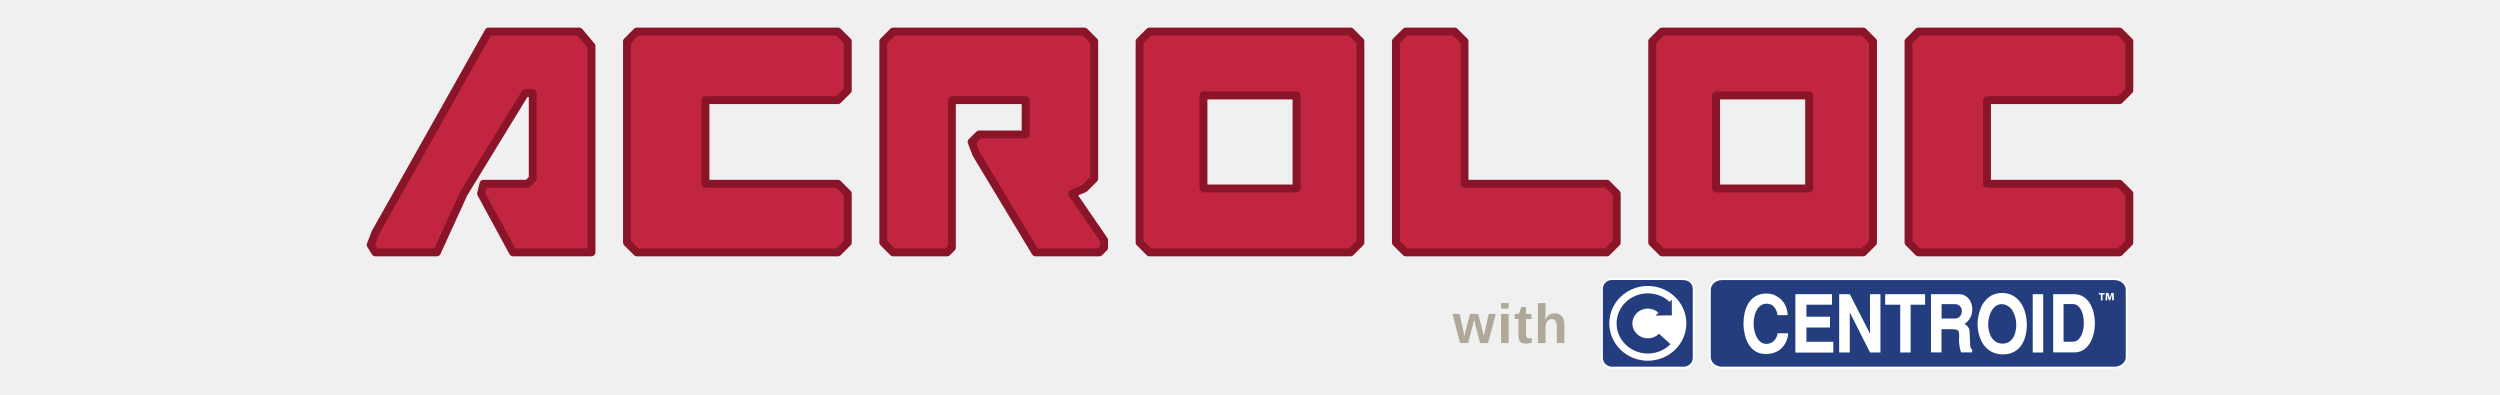
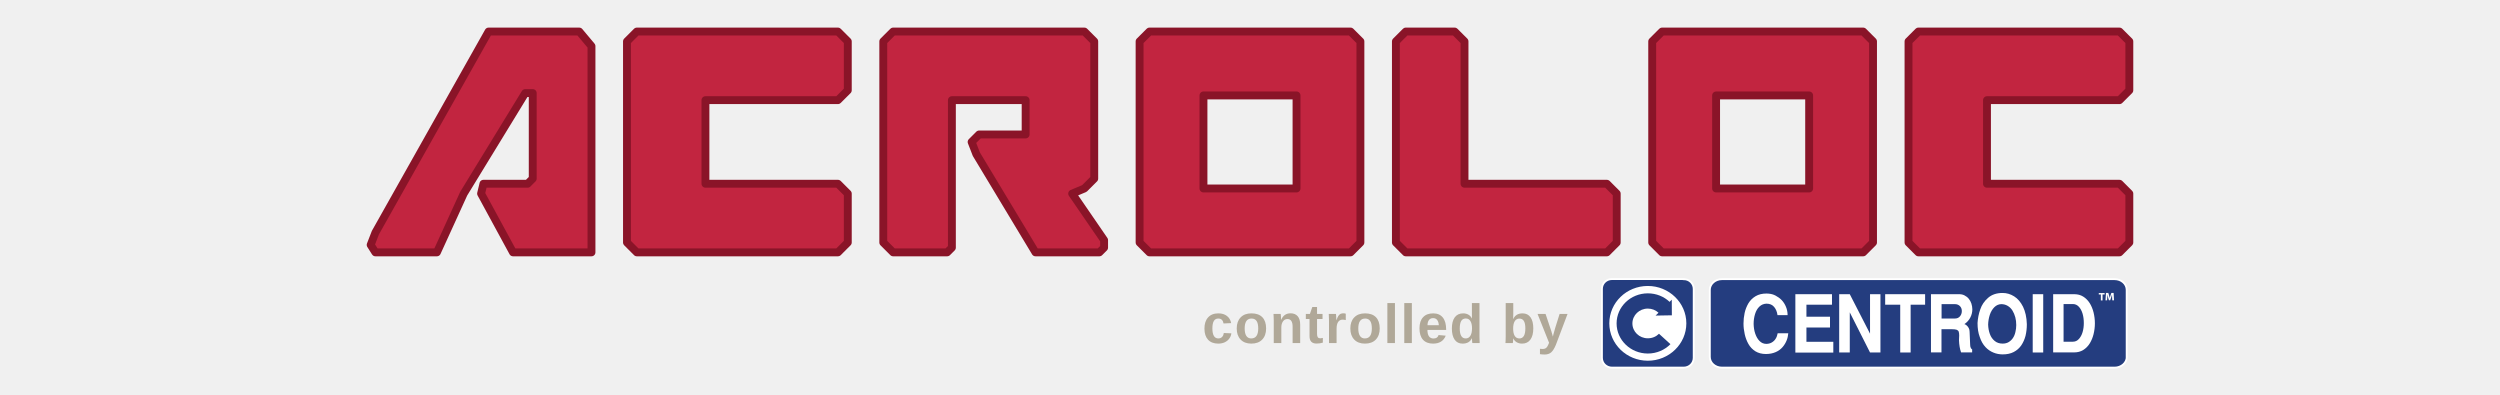
<svg xmlns="http://www.w3.org/2000/svg" width="634" height="100" viewBox="0 0 634 100">
  <path d="M123.9,8.0 H146.9 L150.0,11.7 V64.0 H130.1 L122.0,49.1 L122.6,46.6 H133.8 L135.1,45.3 V23.6 H133.2 L117.6,49.1 L110.8,64.0 H95.2 L94.0,62.1 L95.2,59.0 Z" fill="#c22540" fill-rule="evenodd" stroke="#8a1428" stroke-width="2" stroke-linejoin="round" />
  <path d="M161.5,8.0 H212.5 L215.0,10.5 V22.9 L212.5,25.4 H178.9 V46.6 H212.5 L215.0,49.1 V61.5 L212.5,64.0 H161.5 L159.0,61.5 V10.5 Z" fill="#c22540" fill-rule="evenodd" stroke="#8a1428" stroke-width="2" stroke-linejoin="round" />
  <path d="M226.5,8.0 H275.0 L277.5,10.5 V45.3 L275.0,47.8 L271.9,49.1 L280.0,60.9 V62.8 L278.8,64.0 H262.6 L247.6,39.1 L246.4,36.0 L248.3,34.1 H260.1 V25.4 H241.4 V62.8 L240.2,64.0 H226.5 L224.0,61.5 V10.5 Z" fill="#c22540" fill-rule="evenodd" stroke="#8a1428" stroke-width="2" stroke-linejoin="round" />
  <path d="M291.5,8.0 H342.5 L345.0,10.5 V61.5 L342.5,64.0 H291.5 L289.0,61.5 V10.5 Z M305.2,24.2 H328.8 V47.8 H305.2 Z" fill="#c22540" fill-rule="evenodd" stroke="#8a1428" stroke-width="2" stroke-linejoin="round" />
  <path d="M356.5,8.0 H368.9 L371.4,10.5 V46.6 H407.5 L410.0,49.1 V61.5 L407.5,64.0 H356.5 L354.0,61.5 V10.5 Z" fill="#c22540" fill-rule="evenodd" stroke="#8a1428" stroke-width="2" stroke-linejoin="round" />
  <path d="M421.5,8.0 H472.5 L475.0,10.5 V61.5 L472.5,64.0 H421.5 L419.0,61.5 V10.5 Z M435.2,24.2 H458.8 V47.8 H435.2 Z" fill="#c22540" fill-rule="evenodd" stroke="#8a1428" stroke-width="2" stroke-linejoin="round" />
  <path d="M486.5,8.0 H537.5 L540.0,10.5 V22.9 L537.5,25.4 H503.9 V46.6 H537.5 L540.0,49.1 V61.5 L537.5,64.0 H486.5 L484.0,61.5 V10.5 Z" fill="#c22540" fill-rule="evenodd" stroke="#8a1428" stroke-width="2" stroke-linejoin="round" />
-   <text x="368.4" y="87" font-size="14" font-weight="700" letter-spacing="0.4" fill="#b0a898" font-family="Arial, sans-serif">with</text>
+   <text x="304.9" y="87" font-size="14" font-weight="700" letter-spacing="0.4" fill="#b0a898" font-family="Arial, sans-serif">controlled by</text>
  <g transform="matrix(0.24 0 0 0.24 405.6 70)">
    <g>
      <path fill="#243D7F" stroke="#FFFFFF" stroke-width="2" d="M557.3,85.5c0,6.2-5.8,11.3-12.8,11.3H129.5c-7.1,0-12.8-5-12.8-11.3V14.6c0-6.2,5.8-11.3,12.8-11.3h414.9 c7.1,0,12.8,5,12.8,11.3V85.5z" />
      <g>
        <g>
          <path fill="#FFFFFF" d="M152.3,50.2c0-3.8,0.4-7.5,1.2-11.2c0.8-3.7,2.2-7.1,4-10.2c1.9-3.1,4.4-5.6,7.6-7.5c3.2-1.9,7-2.8,11.5-2.8 c0.9,0,1.6,0,2.1,0.1c2.6,0.2,5.1,0.8,7.5,2.1s4.6,2.8,6.5,4.8c1.9,2,3.4,4.4,4.5,7.1c1.1,2.7,1.7,5.6,1.7,8.7h-10.7 c-0.4-3.4-1.6-6.3-3.5-8.6c-1.9-2.3-4.6-3.5-8.1-3.5c-2.9,0.1-5.4,1.1-7.5,3.1c-2.1,2-3.6,4.6-4.6,7.9c-1,3.3-1.5,6.7-1.5,10.4 c0.1,3.7,0.6,7.1,1.7,10.3c1.1,3.2,2.6,5.8,4.6,7.8c2,2,4.4,3,7.1,3c2.1,0,4.1-0.5,5.8-1.5c1.7-1,3.1-2.3,4.1-4 c1.1-1.7,1.7-3.6,2.1-5.7h11.2c-0.2,2.5-0.7,5-1.7,7.5c-1,2.5-2.4,4.9-4.3,7.1c-1.9,2.2-4.3,4-7.3,5.3c-3,1.3-6.4,2-10.3,2 c-4.4,0-8.1-1-11.2-2.9c-3.1-2-5.5-4.5-7.3-7.7c-1.8-3.2-3.1-6.7-3.9-10.3C152.7,57.5,152.3,53.9,152.3,50.2z" />
          <path fill="#FFFFFF" d="M207.1,80.8V19.2h38.7v11.1h-27V43h24.9v11.4h-24.9v15.1h28.4v11.4H207.1z" />
          <path fill="#FFFFFF" d="M253.4,80.8V19.2h11.2L286,60.9V19.2h11v61.6h-11l-21.4-42.4v42.4H253.4z" />
          <path fill="#FFFFFF" d="M317.9,80.8V30.3H302V19.2h42.2v11.1h-15.3v50.5H317.9z" />
          <path fill="#FFFFFF" d="M350.4,80.8V19.2h29.9c2,0,3.9,0.4,5.6,1.3c1.7,0.9,3.2,2,4.4,3.5c1.2,1.5,2.2,3.2,2.8,5.1s1,4,1,6.1 c0,3-0.7,5.9-2.1,8.6c-1.4,2.8-3.5,5.1-6.3,7c0.8,0.2,1.6,0.7,2.4,1.4c0.8,0.7,1.6,1.6,2.2,2.8c0.6,1.1,0.9,2.4,0.9,3.8l0.6,13.8 c0,1.3,0.2,2.4,0.7,3.4c0.5,0.9,0.9,1.4,1.4,1.4v3.3h-11.7c-1.3-3.6-2-7.8-2.2-12.8c0.1-1.2,0.2-2.9,0.2-5.1c0-1.8-0.2-3.1-0.5-4 c-0.3-0.9-1-1.5-2.1-2c-1.1-0.4-2.8-0.6-5.1-0.6h-11v24.5H350.4z M361.6,44.9h14.2c2.2,0,4-0.8,5.3-2.4c1.3-1.6,1.9-3.4,1.9-5.5 c0-2-0.6-3.7-1.9-5.1c-1.3-1.4-3.1-2.2-5.4-2.2h-14.1V44.9z" />
          <path fill="#FFFFFF" d="M399.6,49.6c0.3-4.8,1.2-9.7,2.9-14.4c1.6-4.8,4.4-8.8,8.3-12.2c3.9-3.4,9-5.1,15.3-5.1 c4.3,0,8.4,1.2,12.2,3.6c3.8,2.4,6.9,6,9.4,11c2.4,5,3.8,11.1,4,18.5c0,4.4-0.5,8.4-1.4,12.2c-1,3.8-2.5,7.1-4.5,10.1 c-2.1,3-4.7,5.3-8,7c-3.3,1.7-7.1,2.5-11.6,2.5c-3.4,0-6.7-0.6-9.8-1.9c-3.2-1.3-6-3.2-8.5-5.9c-2.5-2.7-4.5-6.2-5.9-10.4 C400.3,60.2,399.6,55.3,399.6,49.6z M424.6,29.7c-2.7,0.1-5.2,1.2-7.2,3.2c-2.1,2.1-3.7,4.7-4.8,8c-1.1,3.3-1.7,6.8-1.8,10.4 c0.1,3.5,0.7,6.9,1.8,9.9c1.1,3.1,2.8,5.5,5.1,7.4c2.3,1.9,5.1,2.8,8.4,2.8c2.4,0,4.6-0.5,6.4-1.6c1.8-1.1,3.3-2.5,4.5-4.3 c1.2-1.8,2.1-3.9,2.6-6.3c0.6-2.4,0.9-4.8,0.9-7.4c0-2.9-0.3-5.6-1-8.2c-0.7-2.6-1.7-5-3-7.1c-1.3-2.1-3-3.8-5.1-5 C429.4,30.3,427.1,29.7,424.6,29.7z" />
          <path fill="#FFFFFF" d="M457.9,80.8V19.2H469v61.6H457.9z" />
          <path fill="#FFFFFF" d="M479.5,80.8V19.2h22.3c3.5,0,6.7,0.8,9.4,2.5c2.8,1.7,5,4,6.9,6.9c1.8,2.9,3.2,6.2,4.1,9.9 c0.9,3.7,1.4,7.5,1.4,11.5c0,3.9-0.5,7.7-1.4,11.4c-0.9,3.7-2.3,7-4.1,9.9c-1.8,2.9-4.1,5.2-6.9,6.9c-2.8,1.7-5.9,2.5-9.4,2.5 H479.5z M490.5,69.4h9.8c2.5,0,4.6-0.9,6.3-2.8c1.8-1.9,3.1-4.3,4-7.3c0.9-3,1.3-6.2,1.3-9.6c0-3.5-0.4-6.8-1.3-9.9 c-0.9-3-2.2-5.5-4-7.4c-1.8-1.9-3.9-2.8-6.3-2.8h-9.8V69.4z" />
        </g>
      </g>
      <g>
        <path fill="#FFFFFF" d="M529.9,19.5h-2.2V18h6.2v1.5h-2.2v6.3h-1.8V19.5z" />
        <path fill="#FFFFFF" d="M541.8,22.8c0-0.9-0.1-2.1-0.1-3.2h0c-0.3,1-0.6,2.1-0.9,3l-1,3h-1.4l-0.9-3c-0.3-0.9-0.5-2-0.7-3.1h0 c0,1.1-0.1,2.3-0.1,3.2l-0.2,3h-1.7l0.5-7.8h2.5l0.8,2.6c0.3,0.9,0.5,1.9,0.7,2.8h0c0.2-0.9,0.5-1.9,0.8-2.8l0.9-2.6h2.4l0.4,7.8 h-1.8L541.8,22.8z" />
      </g>
      <rect x="9.3" y="8.3" fill="#FFFFFF" stroke="#231F20" width="83.8" height="83.4" />
      <path fill="#243D7F" d="M76.6,41.5L76.6,41.5l-0.1-16.5l-2.3,2.3c-5.9-5.6-14-9-23-9c-18.2,0-33,14.2-33,31.8 c0,17.5,14.8,31.8,33,31.8c9.4,0,17.9-3.8,23.9-9.9l-12.1-11c-3,3-7.1,4.8-11.8,4.8c-9,0-16.3-7-16.3-15.7 c0-8.7,7.3-15.7,16.3-15.7c4.4,0,8.4,1.7,11.3,4.4l-3.1,3L76.6,41.5z" />
      <path fill="#243D7F" stroke="#FFFFFF" stroke-width="2" d="M89.1,3.3c5.9,0,10.6,4.6,10.6,10.3v72.9c0,5.7-4.7,10.3-10.6,10.3H13.3c-5.9,0-10.6-4.6-10.6-10.3V13.5 c0-5.7,4.7-10.3,10.6-10.3H89.1z M51.2,11.5c-22,0-39.7,17.2-39.7,38.5c0,21.2,17.8,38.5,39.7,38.5S90.9,71.2,90.9,50 C90.9,28.8,73.1,11.5,51.2,11.5z" />
    </g>
  </g>
</svg>
